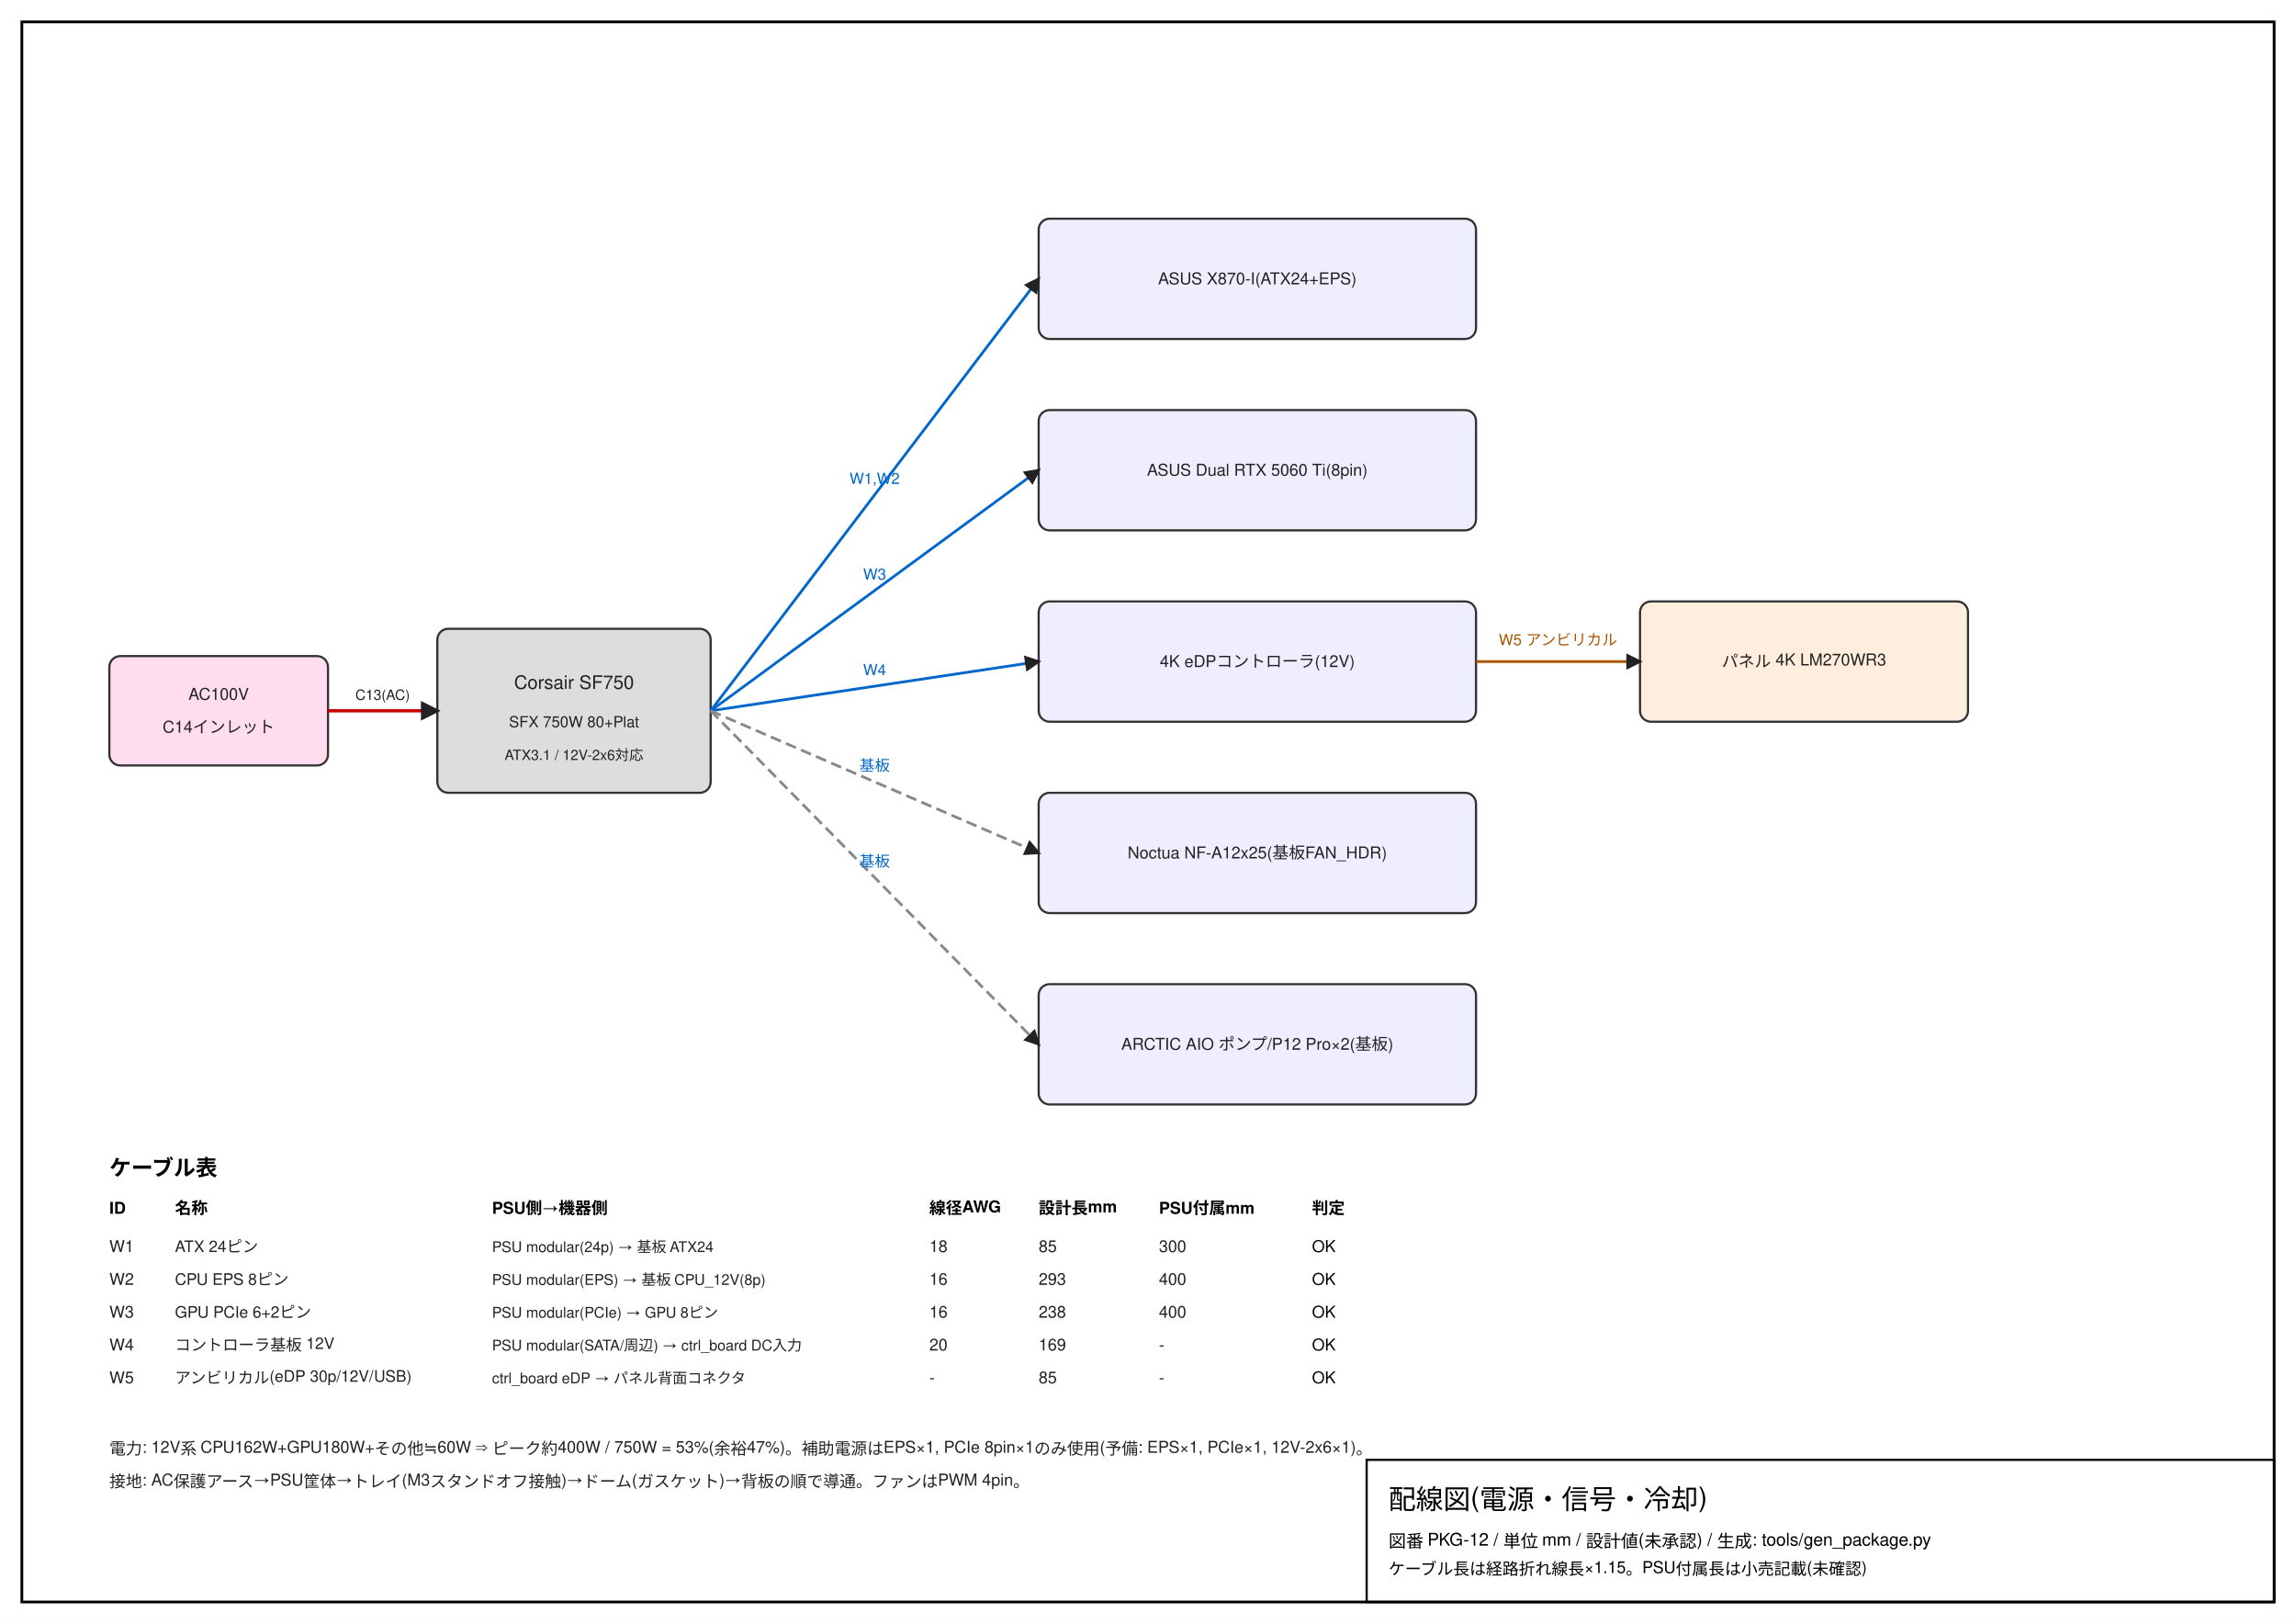
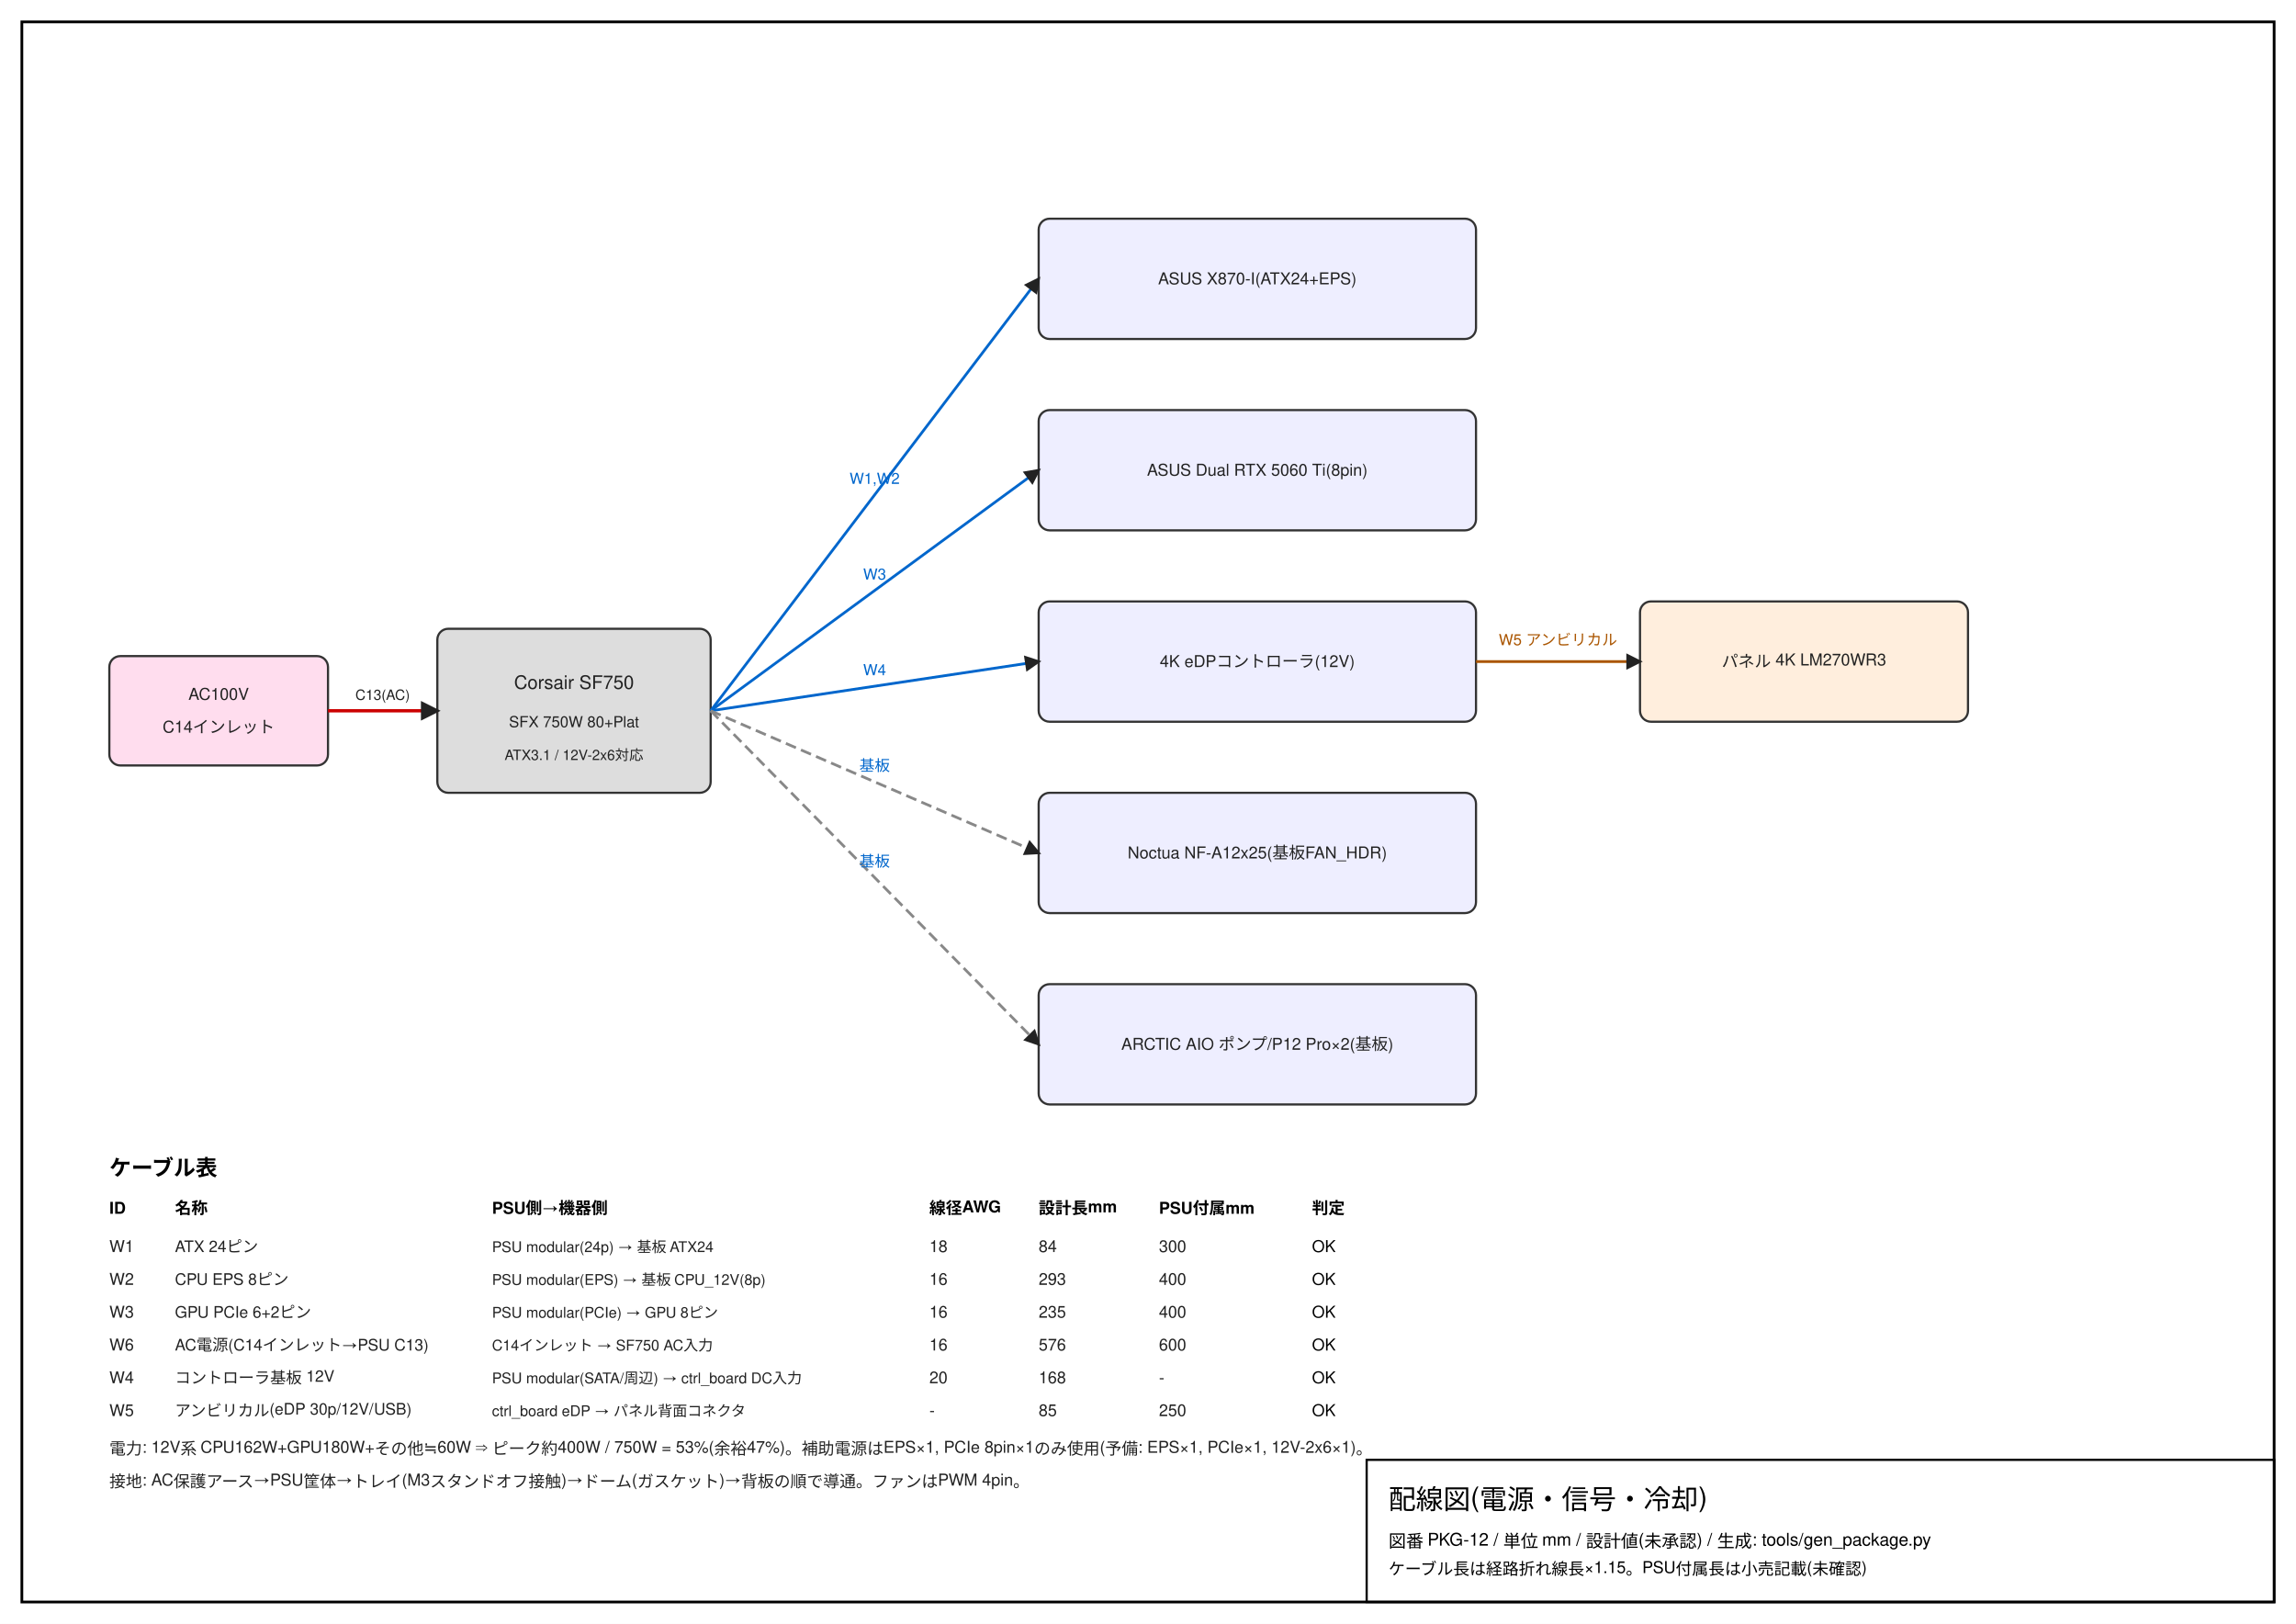
<svg xmlns="http://www.w3.org/2000/svg" viewBox="0 0 420 297" font-family="Helvetica,Arial,sans-serif">
  <defs>
    <marker id="ar" markerWidth="6" markerHeight="6" refX="5" refY="3" orient="auto">
      <path d="M0,0 L6,3 L0,6 z" fill="#222" />
    </marker>
    <marker id="ag" markerWidth="6" markerHeight="6" refX="5" refY="3" orient="auto">
      <path d="M0,0 L6,3 L0,6 z" fill="#1a7f37" />
    </marker>
  </defs>
  <rect width="100%" height="100%" fill="#fff" />
  <rect x="4" y="4" width="412" height="289" fill="none" stroke="#000" stroke-width=".5" />
  <rect x="250" y="267" width="166" height="26" fill="none" stroke="#000" stroke-width=".4" />
  <text x="254" y="276" font-size="5">配線図(電源・信号・冷却)</text>
  <text x="254" y="283" font-size="3.2">図番 PKG-12 / 単位 mm / 設計値(未承認) / 生成: tools/gen_package.py</text>
  <text x="254" y="288" font-size="3">ケーブル長は経路折れ線長×1.15。PSU付属長は小売記載(未確認)</text>
  <rect x="20.00" y="120.00" width="40.00" height="20.00" rx="2" fill="#fde" fill-opacity="1" stroke="#333" stroke-width="0.4" />
  <text x="40.0" y="128.0" font-size="3" text-anchor="middle" fill="#222">AC100V</text>
  <text x="40.0" y="134.0" font-size="3" text-anchor="middle" fill="#222">C14インレット</text>
  <rect x="80.00" y="115.00" width="50.00" height="30.00" rx="2" fill="#ddd" fill-opacity="1" stroke="#333" stroke-width="0.4" />
  <text x="105.0" y="126.0" font-size="3.4" text-anchor="middle" fill="#222">Corsair SF750</text>
  <text x="105.0" y="133.0" font-size="2.8" text-anchor="middle" fill="#222">SFX 750W 80+Plat</text>
  <text x="105.0" y="139.0" font-size="2.6" text-anchor="middle" fill="#222">ATX3.1 / 12V-2x6対応</text>
  <line x1="60.00" y1="130.00" x2="80.00" y2="130.00" stroke="#c00" stroke-width="0.6" marker-end="url(#ar)" />
  <text x="70.0" y="128.0" font-size="2.6" text-anchor="middle" fill="#222">C13(AC)</text>
  <rect x="190.00" y="40.00" width="80.00" height="22.00" rx="2" fill="#eef" fill-opacity="1" stroke="#333" stroke-width="0.4" />
  <text x="230.0" y="52.0" font-size="3" text-anchor="middle" fill="#222">ASUS X870-I(ATX24+EPS)</text>
  <line x1="130.00" y1="130.00" x2="190.00" y2="51.00" stroke="#06c" stroke-width="0.5" marker-end="url(#ar)" />
  <text x="160.0" y="88.5" font-size="2.8" text-anchor="middle" fill="#06c">W1,W2</text>
  <rect x="190.00" y="75.00" width="80.00" height="22.00" rx="2" fill="#eef" fill-opacity="1" stroke="#333" stroke-width="0.4" />
  <text x="230.0" y="87.0" font-size="3" text-anchor="middle" fill="#222">ASUS Dual RTX 5060 Ti(8pin)</text>
  <line x1="130.00" y1="130.00" x2="190.00" y2="86.00" stroke="#06c" stroke-width="0.5" marker-end="url(#ar)" />
  <text x="160.0" y="106.0" font-size="2.8" text-anchor="middle" fill="#06c">W3</text>
  <rect x="190.00" y="110.00" width="80.00" height="22.00" rx="2" fill="#eef" fill-opacity="1" stroke="#333" stroke-width="0.4" />
  <text x="230.0" y="122.0" font-size="3" text-anchor="middle" fill="#222">4K eDPコントローラ(12V)</text>
  <line x1="130.00" y1="130.00" x2="190.00" y2="121.00" stroke="#06c" stroke-width="0.5" marker-end="url(#ar)" />
  <text x="160.0" y="123.5" font-size="2.8" text-anchor="middle" fill="#06c">W4</text>
  <rect x="190.00" y="145.00" width="80.00" height="22.00" rx="2" fill="#eef" fill-opacity="1" stroke="#333" stroke-width="0.4" />
  <text x="230.0" y="157.0" font-size="3" text-anchor="middle" fill="#222">Noctua NF-A12x25(基板FAN_HDR)</text>
  <line x1="130.00" y1="130.00" x2="190.00" y2="156.00" stroke="#888" stroke-width="0.5" stroke-dasharray="2,1" marker-end="url(#ar)" />
  <text x="160.0" y="141.0" font-size="2.8" text-anchor="middle" fill="#06c">基板</text>
  <rect x="190.00" y="180.00" width="80.00" height="22.00" rx="2" fill="#eef" fill-opacity="1" stroke="#333" stroke-width="0.4" />
  <text x="230.0" y="192.0" font-size="3" text-anchor="middle" fill="#222">ARCTIC AIO ポンプ/P12 Pro×2(基板)</text>
  <line x1="130.00" y1="130.00" x2="190.00" y2="191.00" stroke="#888" stroke-width="0.5" stroke-dasharray="2,1" marker-end="url(#ar)" />
  <text x="160.0" y="158.5" font-size="2.8" text-anchor="middle" fill="#06c">基板</text>
  <rect x="300.00" y="110.00" width="60.00" height="22.00" rx="2" fill="#fed" fill-opacity="1" stroke="#333" stroke-width="0.4" />
  <text x="330.0" y="122.0" font-size="3" text-anchor="middle" fill="#222">パネル 4K LM270WR3</text>
  <line x1="270.00" y1="121.00" x2="300.00" y2="121.00" stroke="#a50" stroke-width="0.5" marker-end="url(#ar)" />
  <text x="285.0" y="118.0" font-size="2.8" text-anchor="middle" fill="#a50">W5 アンビリカル</text>
  <text x="20.0" y="215.0" font-size="4" text-anchor="start" fill="#000" font-weight="bold">ケーブル表</text>
  <text x="20.0" y="222.0" font-size="3" text-anchor="start" fill="#000" font-weight="bold">ID</text>
  <text x="32.0" y="222.0" font-size="3" text-anchor="start" fill="#000" font-weight="bold">名称</text>
  <text x="90.0" y="222.0" font-size="3" text-anchor="start" fill="#000" font-weight="bold">PSU側→機器側</text>
  <text x="170.0" y="222.0" font-size="3" text-anchor="start" fill="#000" font-weight="bold">線径AWG</text>
  <text x="190.0" y="222.0" font-size="3" text-anchor="start" fill="#000" font-weight="bold">設計長mm</text>
  <text x="212.0" y="222.0" font-size="3" text-anchor="start" fill="#000" font-weight="bold">PSU付属mm</text>
  <text x="240.0" y="222.0" font-size="3" text-anchor="start" fill="#000" font-weight="bold">判定</text>
  <text x="20.0" y="229.0" font-size="3" text-anchor="start" fill="#222">W1</text>
  <text x="32.0" y="229.0" font-size="2.9" text-anchor="start" fill="#222">ATX 24ピン</text>
  <text x="90.0" y="229.0" font-size="2.7" text-anchor="start" fill="#222">PSU modular(24p) → 基板 ATX24</text>
  <text x="170.0" y="229.0" font-size="3" text-anchor="start" fill="#222">18</text>
-   <text x="190.0" y="229.0" font-size="3" text-anchor="start" fill="#222">85</text>
+   <text x="190.0" y="229.0" font-size="3" text-anchor="start" fill="#222">84</text>
  <text x="212.0" y="229.0" font-size="3" text-anchor="start" fill="#222">300</text>
  <text x="240.0" y="229.0" font-size="3" text-anchor="start" fill="#000">OK</text>
  <text x="20.0" y="235.0" font-size="3" text-anchor="start" fill="#222">W2</text>
  <text x="32.0" y="235.0" font-size="2.9" text-anchor="start" fill="#222">CPU EPS 8ピン</text>
  <text x="90.0" y="235.0" font-size="2.7" text-anchor="start" fill="#222">PSU modular(EPS) → 基板 CPU_12V(8p)</text>
  <text x="170.0" y="235.0" font-size="3" text-anchor="start" fill="#222">16</text>
  <text x="190.0" y="235.0" font-size="3" text-anchor="start" fill="#222">293</text>
  <text x="212.0" y="235.0" font-size="3" text-anchor="start" fill="#222">400</text>
  <text x="240.0" y="235.0" font-size="3" text-anchor="start" fill="#000">OK</text>
  <text x="20.0" y="241.0" font-size="3" text-anchor="start" fill="#222">W3</text>
  <text x="32.0" y="241.0" font-size="2.9" text-anchor="start" fill="#222">GPU PCIe 6+2ピン</text>
  <text x="90.0" y="241.0" font-size="2.7" text-anchor="start" fill="#222">PSU modular(PCIe) → GPU 8ピン</text>
  <text x="170.0" y="241.0" font-size="3" text-anchor="start" fill="#222">16</text>
-   <text x="190.0" y="241.0" font-size="3" text-anchor="start" fill="#222">238</text>
+   <text x="190.0" y="241.0" font-size="3" text-anchor="start" fill="#222">235</text>
  <text x="212.0" y="241.0" font-size="3" text-anchor="start" fill="#222">400</text>
  <text x="240.0" y="241.0" font-size="3" text-anchor="start" fill="#000">OK</text>
-   <text x="20.0" y="247.0" font-size="3" text-anchor="start" fill="#222">W4</text>
-   <text x="32.0" y="247.0" font-size="2.9" text-anchor="start" fill="#222">コントローラ基板 12V</text>
-   <text x="90.0" y="247.0" font-size="2.7" text-anchor="start" fill="#222">PSU modular(SATA/周辺) → ctrl_board DC入力</text>
-   <text x="170.0" y="247.0" font-size="3" text-anchor="start" fill="#222">20</text>
-   <text x="190.0" y="247.0" font-size="3" text-anchor="start" fill="#222">169</text>
-   <text x="212.0" y="247.0" font-size="3" text-anchor="start" fill="#222">-</text>
+   <text x="20.0" y="247.0" font-size="3" text-anchor="start" fill="#222">W6</text>
+   <text x="32.0" y="247.0" font-size="2.9" text-anchor="start" fill="#222">AC電源(C14インレット→PSU C13)</text>
+   <text x="90.0" y="247.0" font-size="2.7" text-anchor="start" fill="#222">C14インレット → SF750 AC入力</text>
+   <text x="170.0" y="247.0" font-size="3" text-anchor="start" fill="#222">16</text>
+   <text x="190.0" y="247.0" font-size="3" text-anchor="start" fill="#222">576</text>
+   <text x="212.0" y="247.0" font-size="3" text-anchor="start" fill="#222">600</text>
  <text x="240.0" y="247.0" font-size="3" text-anchor="start" fill="#000">OK</text>
-   <text x="20.0" y="253.0" font-size="3" text-anchor="start" fill="#222">W5</text>
-   <text x="32.0" y="253.0" font-size="2.9" text-anchor="start" fill="#222">アンビリカル(eDP 30p/12V/USB)</text>
-   <text x="90.0" y="253.0" font-size="2.7" text-anchor="start" fill="#222">ctrl_board eDP → パネル背面コネクタ</text>
-   <text x="170.0" y="253.0" font-size="3" text-anchor="start" fill="#222">-</text>
-   <text x="190.0" y="253.0" font-size="3" text-anchor="start" fill="#222">85</text>
+   <text x="20.0" y="253.0" font-size="3" text-anchor="start" fill="#222">W4</text>
+   <text x="32.0" y="253.0" font-size="2.9" text-anchor="start" fill="#222">コントローラ基板 12V</text>
+   <text x="90.0" y="253.0" font-size="2.7" text-anchor="start" fill="#222">PSU modular(SATA/周辺) → ctrl_board DC入力</text>
+   <text x="170.0" y="253.0" font-size="3" text-anchor="start" fill="#222">20</text>
+   <text x="190.0" y="253.0" font-size="3" text-anchor="start" fill="#222">168</text>
  <text x="212.0" y="253.0" font-size="3" text-anchor="start" fill="#222">-</text>
  <text x="240.0" y="253.0" font-size="3" text-anchor="start" fill="#000">OK</text>
+   <text x="20.0" y="259.0" font-size="3" text-anchor="start" fill="#222">W5</text>
+   <text x="32.0" y="259.0" font-size="2.9" text-anchor="start" fill="#222">アンビリカル(eDP 30p/12V/USB)</text>
+   <text x="90.0" y="259.0" font-size="2.7" text-anchor="start" fill="#222">ctrl_board eDP → パネル背面コネクタ</text>
+   <text x="170.0" y="259.0" font-size="3" text-anchor="start" fill="#222">-</text>
+   <text x="190.0" y="259.0" font-size="3" text-anchor="start" fill="#222">85</text>
+   <text x="212.0" y="259.0" font-size="3" text-anchor="start" fill="#222">250</text>
+   <text x="240.0" y="259.0" font-size="3" text-anchor="start" fill="#000">OK</text>
  <text x="20.0" y="266.0" font-size="3" text-anchor="start" fill="#222">電力: 12V系 CPU162W+GPU180W+その他≒60W ⇒ ピーク約400W / 750W = 53%(余裕47%)。補助電源はEPS×1, PCIe 8pin×1のみ使用(予備: EPS×1, PCIe×1, 12V-2x6×1)。</text>
  <text x="20.0" y="272.0" font-size="3" text-anchor="start" fill="#222">接地: AC保護アース→PSU筐体→トレイ(M3スタンドオフ接触)→ドーム(ガスケット)→背板の順で導通。ファンはPWM 4pin。</text>
</svg>
